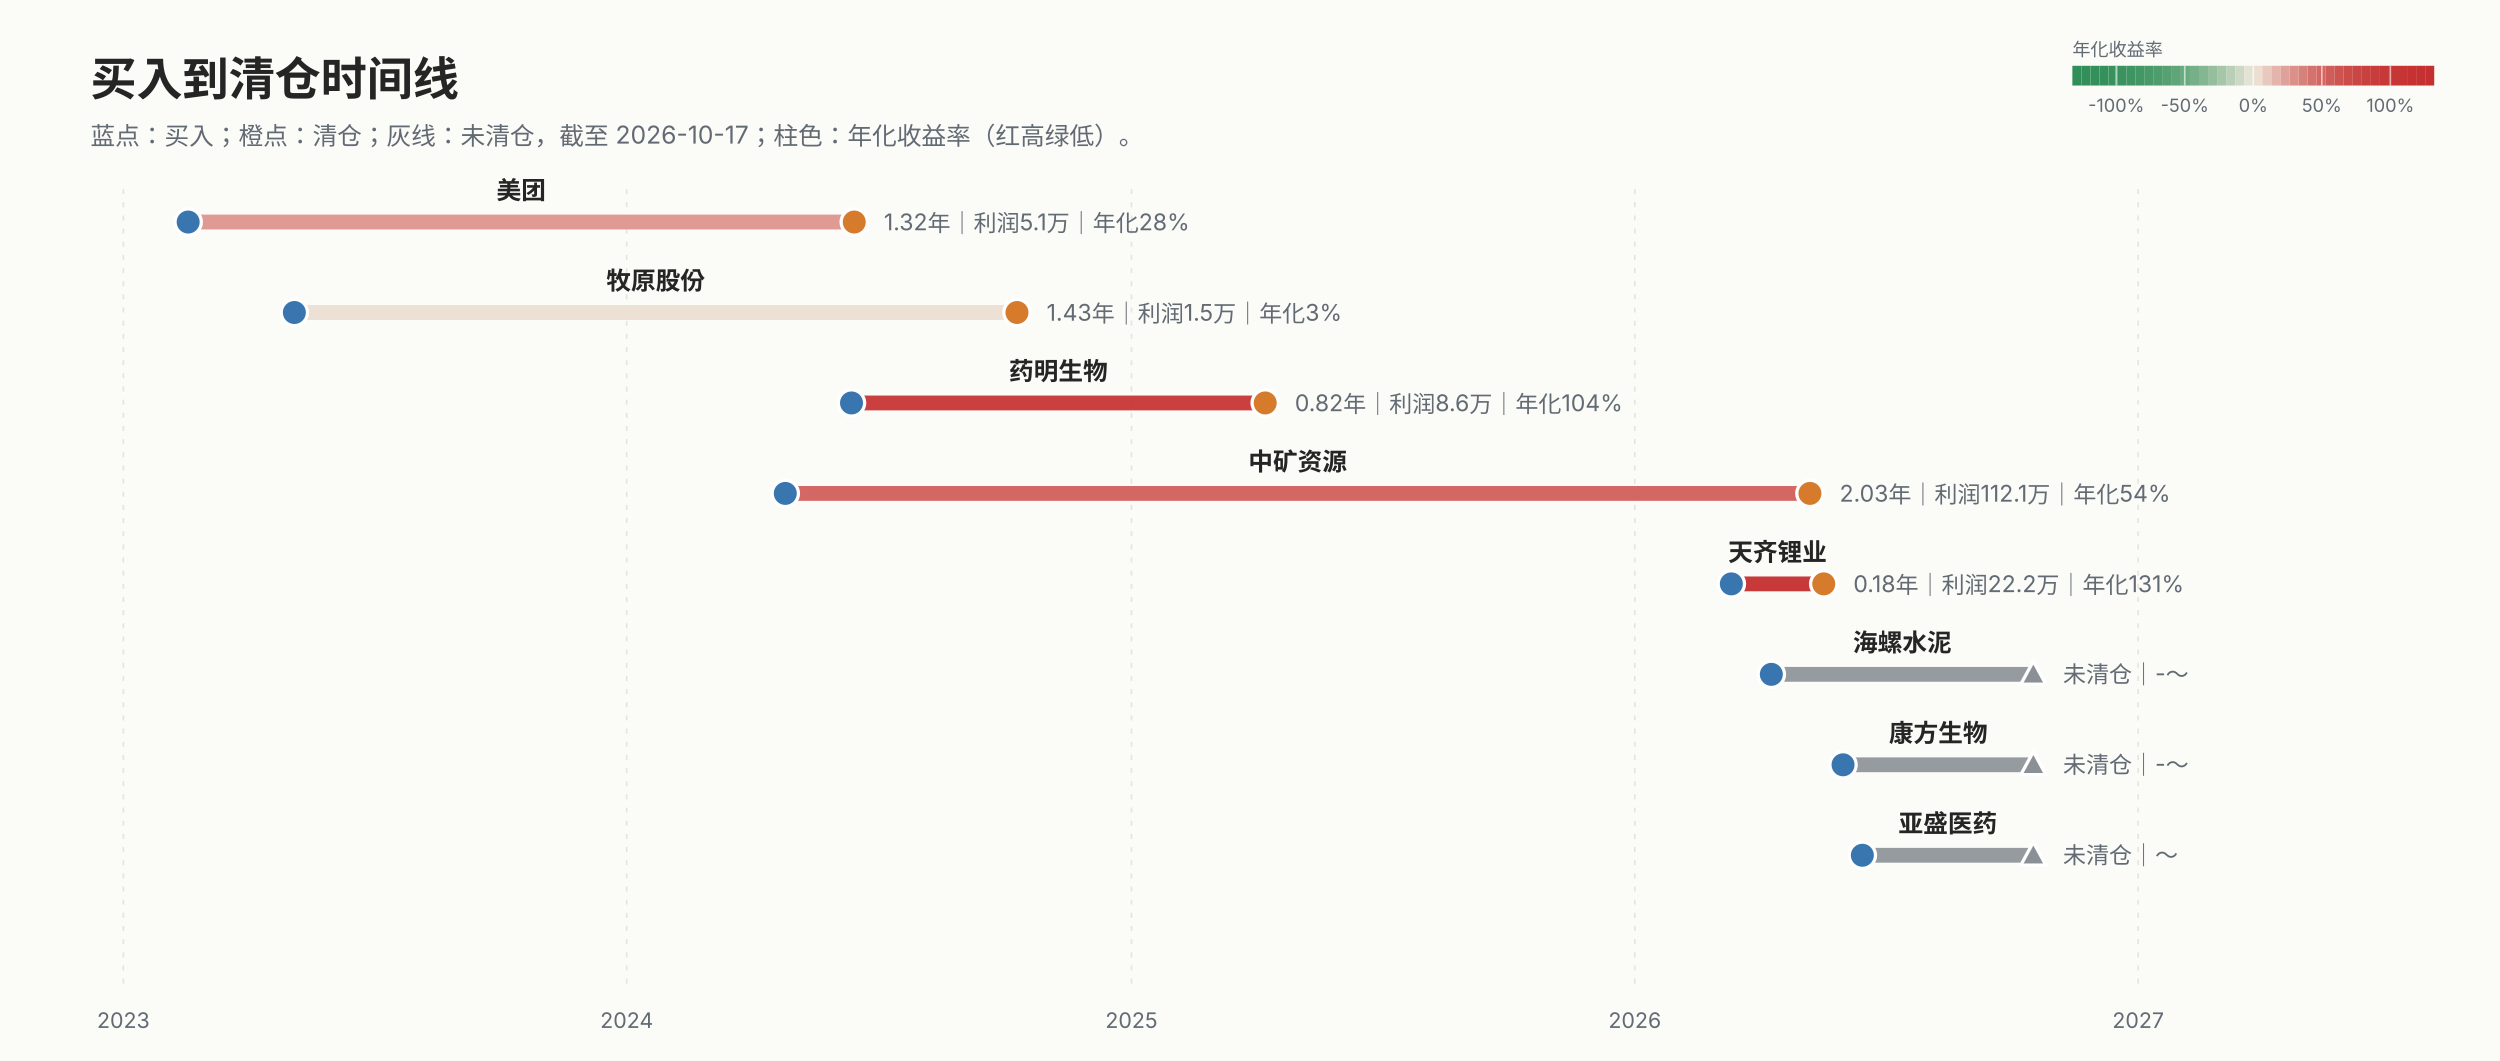
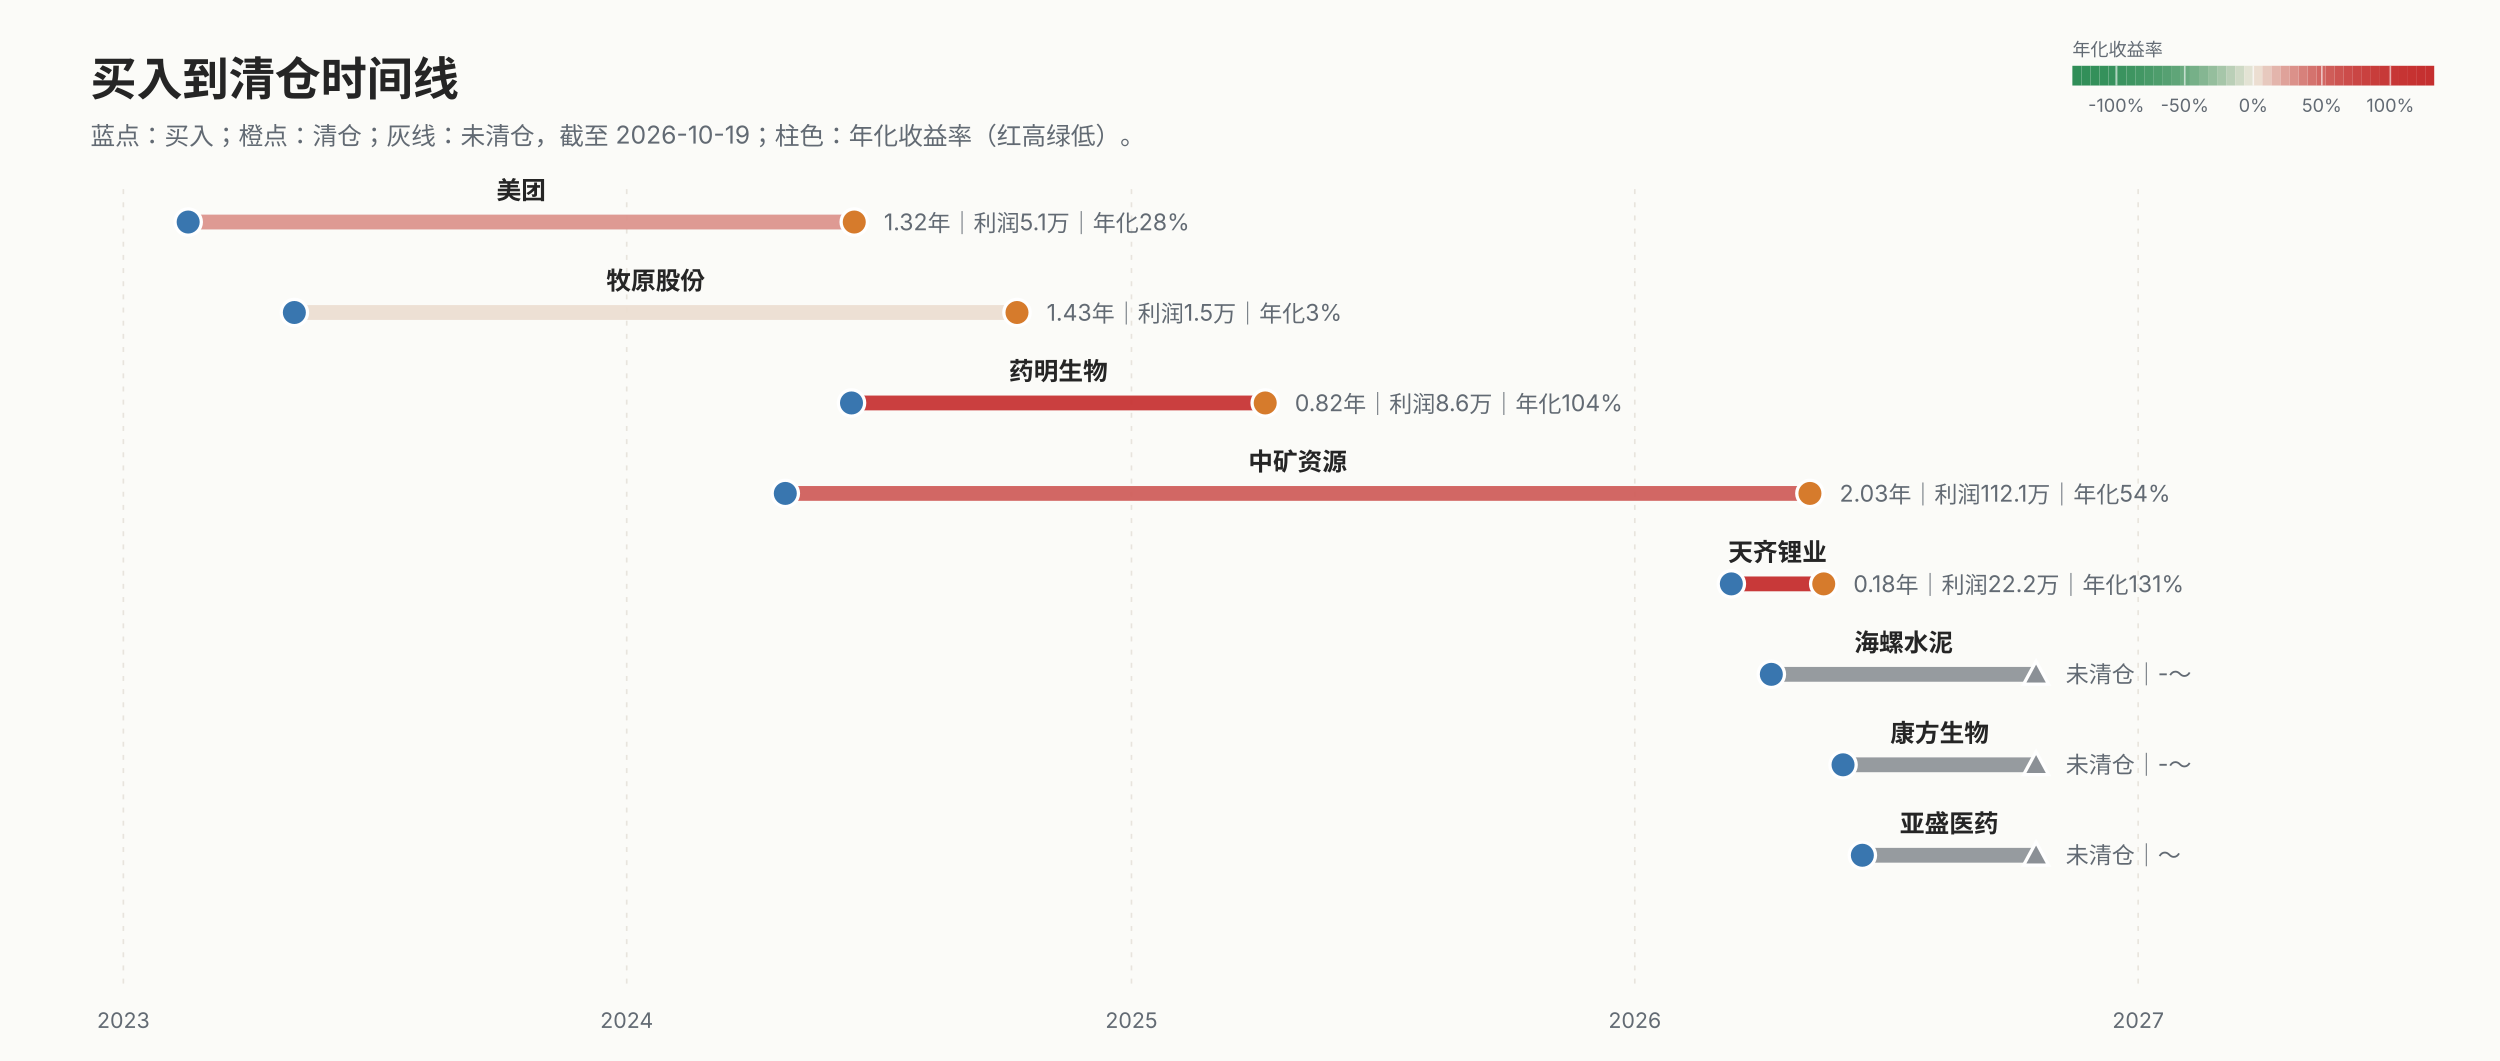
<svg xmlns="http://www.w3.org/2000/svg" width="1520" height="645" viewBox="0 0 1520 645" role="img" aria-label="买入到清仓时间线">
  <rect width="100%" height="100%" fill="#fbfbf8" />
  <style>text{font-family:"Inter","Noto Sans SC","PingFang SC","Microsoft YaHei",Arial,sans-serif;}</style>
  <text x="55" y="58" font-size="28" font-weight="700" fill="#252525">买入到清仓时间线</text>
  <g>
    <rect x="1260.00" y="40" width="5.50" height="12" fill="#308e58" />
    <rect x="1265.50" y="40" width="5.50" height="12" fill="#328f59" />
    <rect x="1271.00" y="40" width="5.50" height="12" fill="#33905a" />
    <rect x="1276.50" y="40" width="5.50" height="12" fill="#35915b" />
    <rect x="1282.00" y="40" width="5.50" height="12" fill="#37925d" />
    <rect x="1287.50" y="40" width="5.50" height="12" fill="#3a935f" />
    <rect x="1293.00" y="40" width="5.50" height="12" fill="#3e9561" />
    <rect x="1298.50" y="40" width="5.50" height="12" fill="#429764" />
    <rect x="1304.00" y="40" width="5.50" height="12" fill="#489a68" />
    <rect x="1309.50" y="40" width="5.50" height="12" fill="#4e9d6c" />
    <rect x="1315.00" y="40" width="5.50" height="12" fill="#56a072" />
    <rect x="1320.50" y="40" width="5.50" height="12" fill="#5fa578" />
    <rect x="1326.00" y="40" width="5.50" height="12" fill="#6aaa7f" />
    <rect x="1331.50" y="40" width="5.50" height="12" fill="#76b088" />
    <rect x="1337.00" y="40" width="5.50" height="12" fill="#85b692" />
    <rect x="1342.50" y="40" width="5.50" height="12" fill="#95be9d" />
    <rect x="1348.00" y="40" width="5.50" height="12" fill="#a6c6a9" />
    <rect x="1353.50" y="40" width="5.50" height="12" fill="#bacfb7" />
    <rect x="1359.00" y="40" width="5.50" height="12" fill="#ced9c5" />
    <rect x="1364.50" y="40" width="5.50" height="12" fill="#e3e3d4" />
    <rect x="1370.00" y="40" width="5.50" height="12" fill="#ecded1" />
    <rect x="1375.50" y="40" width="5.50" height="12" fill="#e7c9be" />
    <rect x="1381.00" y="40" width="5.50" height="12" fill="#e3b5ac" />
    <rect x="1386.50" y="40" width="5.50" height="12" fill="#dfa29a" />
    <rect x="1392.00" y="40" width="5.50" height="12" fill="#db918a" />
    <rect x="1397.50" y="40" width="5.50" height="12" fill="#d7817b" />
    <rect x="1403.00" y="40" width="5.50" height="12" fill="#d4736e" />
    <rect x="1408.50" y="40" width="5.50" height="12" fill="#d26763" />
    <rect x="1414.00" y="40" width="5.50" height="12" fill="#cf5d59" />
    <rect x="1419.50" y="40" width="5.50" height="12" fill="#cd5451" />
    <rect x="1425.00" y="40" width="5.50" height="12" fill="#cc4c4a" />
    <rect x="1430.50" y="40" width="5.50" height="12" fill="#ca4644" />
    <rect x="1436.00" y="40" width="5.50" height="12" fill="#c9413f" />
    <rect x="1441.50" y="40" width="5.50" height="12" fill="#c83d3b" />
    <rect x="1447.00" y="40" width="5.50" height="12" fill="#c73938" />
    <rect x="1452.50" y="40" width="5.50" height="12" fill="#c73635" />
    <rect x="1458.00" y="40" width="5.50" height="12" fill="#c63433" />
    <rect x="1463.50" y="40" width="5.50" height="12" fill="#c63231" />
    <rect x="1469.00" y="40" width="5.50" height="12" fill="#c53030" />
    <rect x="1474.50" y="40" width="5.50" height="12" fill="#c52f2f" />
    <line x1="1286.67" y1="40" x2="1286.67" y2="52" stroke="#fff" stroke-width="1" opacity=".6" />
    <text x="1286.67" y="68" font-size="11" fill="#626a73" text-anchor="middle">-100%</text>
    <line x1="1328.33" y1="40" x2="1328.33" y2="52" stroke="#fff" stroke-width="1" opacity=".6" />
    <text x="1328.33" y="68" font-size="11" fill="#626a73" text-anchor="middle">-50%</text>
    <line x1="1370.00" y1="40" x2="1370.00" y2="52" stroke="#fff" stroke-width="1" opacity=".6" />
    <text x="1370.00" y="68" font-size="11" fill="#626a73" text-anchor="middle">0%</text>
    <line x1="1411.67" y1="40" x2="1411.67" y2="52" stroke="#fff" stroke-width="1" opacity=".6" />
    <text x="1411.67" y="68" font-size="11" fill="#626a73" text-anchor="middle">50%</text>
    <line x1="1453.33" y1="40" x2="1453.33" y2="52" stroke="#fff" stroke-width="1" opacity=".6" />
    <text x="1453.33" y="68" font-size="11" fill="#626a73" text-anchor="middle">100%</text>
    <text x="1260" y="34" font-size="11" fill="#626a73">年化收益率</text>
  </g>
-   <text x="55" y="88" font-size="15" fill="#626a73">蓝点：买入；橙点：清仓；灰线：未清仓，截至 2026-10-17；柱色：年化收益率（红高绿低）。</text>
+   <text x="55" y="88" font-size="15" fill="#626a73">蓝点：买入；橙点：清仓；灰线：未清仓，截至 2026-10-19；柱色：年化收益率（红高绿低）。</text>
  <line x1="75.00" y1="115" x2="75.00" y2="600" stroke="#ddd7ce" opacity=".65" stroke-dasharray="3 5" />
  <text x="75.00" y="625" font-size="13" fill="#626a73" text-anchor="middle">2023</text>
  <line x1="381.04" y1="115" x2="381.04" y2="600" stroke="#ddd7ce" opacity=".65" stroke-dasharray="3 5" />
  <text x="381.04" y="625" font-size="13" fill="#626a73" text-anchor="middle">2024</text>
  <line x1="687.92" y1="115" x2="687.92" y2="600" stroke="#ddd7ce" opacity=".65" stroke-dasharray="3 5" />
  <text x="687.92" y="625" font-size="13" fill="#626a73" text-anchor="middle">2025</text>
  <line x1="993.96" y1="115" x2="993.96" y2="600" stroke="#ddd7ce" opacity=".65" stroke-dasharray="3 5" />
  <text x="993.96" y="625" font-size="13" fill="#626a73" text-anchor="middle">2026</text>
  <line x1="1300.00" y1="115" x2="1300.00" y2="600" stroke="#ddd7ce" opacity=".65" stroke-dasharray="3 5" />
  <text x="1300.00" y="625" font-size="13" fill="#626a73" text-anchor="middle">2027</text>
  <line x1="114.41" y1="135" x2="519.39" y2="135" stroke="#dc958e" stroke-width="9" opacity=".95" />
  <circle cx="519.39" cy="135" r="8" fill="#d67b2c" stroke="#fff" stroke-width="2" />
  <circle cx="114.41" cy="135" r="8" fill="#3976af" stroke="#fff" stroke-width="2" />
  <text x="316.90" y="121" font-size="15" font-weight="700" fill="#252525" text-anchor="middle">美团</text>
  <text x="537.39" y="140" font-size="14" fill="#626a73">1.32年｜利润5.1万｜年化28%</text>
  <line x1="178.97" y1="190" x2="618.33" y2="190" stroke="#ecded2" stroke-width="9" opacity=".95" />
  <circle cx="618.33" cy="190" r="8" fill="#d67b2c" stroke="#fff" stroke-width="2" />
  <circle cx="178.97" cy="190" r="8" fill="#3976af" stroke="#fff" stroke-width="2" />
  <text x="398.65" y="176" font-size="15" font-weight="700" fill="#252525" text-anchor="middle">牧原股份</text>
  <text x="636.33" y="195" font-size="14" fill="#626a73">1.43年｜利润1.5万｜年化3%</text>
  <line x1="517.71" y1="245" x2="769.25" y2="245" stroke="#c73535" stroke-width="9" opacity=".95" />
  <circle cx="769.25" cy="245" r="8" fill="#d67b2c" stroke="#fff" stroke-width="2" />
  <circle cx="517.71" cy="245" r="8" fill="#3976af" stroke="#fff" stroke-width="2" />
  <text x="643.48" y="231" font-size="15" font-weight="700" fill="#252525" text-anchor="middle">药明生物</text>
  <text x="787.25" y="250" font-size="14" fill="#626a73">0.82年｜利润8.6万｜年化104%</text>
  <line x1="477.46" y1="300" x2="1100.44" y2="300" stroke="#d0605c" stroke-width="9" opacity=".95" />
  <circle cx="1100.44" cy="300" r="8" fill="#d67b2c" stroke="#fff" stroke-width="2" />
  <circle cx="477.46" cy="300" r="8" fill="#3976af" stroke="#fff" stroke-width="2" />
  <text x="788.95" y="286" font-size="15" font-weight="700" fill="#252525" text-anchor="middle">中矿资源</text>
  <text x="1118.44" y="305" font-size="14" fill="#626a73">2.03年｜利润112.1万｜年化54%</text>
  <line x1="1052.65" y1="355" x2="1108.83" y2="355" stroke="#c52f2f" stroke-width="9" opacity=".95" />
  <circle cx="1108.83" cy="355" r="8" fill="#d67b2c" stroke="#fff" stroke-width="2" />
  <circle cx="1052.65" cy="355" r="8" fill="#3976af" stroke="#fff" stroke-width="2" />
  <text x="1080.74" y="341" font-size="15" font-weight="700" fill="#252525" text-anchor="middle">天齐锂业</text>
  <text x="1126.83" y="360" font-size="14" fill="#626a73">0.18年｜利润22.2万｜年化131%</text>
-   <line x1="1076.97" y1="410" x2="1236.28" y2="410" stroke="#8b9096" stroke-width="9" opacity=".9" />
-   <polygon points="1236.28,402 1228.68,416 1243.88,416" fill="#8b9096" stroke="#fff" stroke-width="2" />
+   <line x1="1076.97" y1="410" x2="1237.95" y2="410" stroke="#8b9096" stroke-width="9" opacity=".9" />
+   <polygon points="1237.95,402 1230.35,416 1245.55,416" fill="#8b9096" stroke="#fff" stroke-width="2" />
  <circle cx="1076.97" cy="410" r="8" fill="#3976af" stroke="#fff" stroke-width="2" />
-   <text x="1156.62" y="396" font-size="15" font-weight="700" fill="#252525" text-anchor="middle">海螺水泥</text>
-   <text x="1254.28" y="415" font-size="14" fill="#626a73">未清仓｜-～</text>
-   <line x1="1120.57" y1="465" x2="1236.28" y2="465" stroke="#8b9096" stroke-width="9" opacity=".9" />
-   <polygon points="1236.28,457 1228.68,471 1243.88,471" fill="#8b9096" stroke="#fff" stroke-width="2" />
+   <text x="1157.46" y="396" font-size="15" font-weight="700" fill="#252525" text-anchor="middle">海螺水泥</text>
+   <text x="1255.95" y="415" font-size="14" fill="#626a73">未清仓｜-～</text>
+   <line x1="1120.57" y1="465" x2="1237.95" y2="465" stroke="#8b9096" stroke-width="9" opacity=".9" />
+   <polygon points="1237.95,457 1230.35,471 1245.55,471" fill="#8b9096" stroke="#fff" stroke-width="2" />
  <circle cx="1120.57" cy="465" r="8" fill="#3976af" stroke="#fff" stroke-width="2" />
-   <text x="1178.42" y="451" font-size="15" font-weight="700" fill="#252525" text-anchor="middle">康方生物</text>
-   <text x="1254.28" y="470" font-size="14" fill="#626a73">未清仓｜-～</text>
-   <line x1="1132.31" y1="520" x2="1236.28" y2="520" stroke="#8b9096" stroke-width="9" opacity=".9" />
-   <polygon points="1236.28,512 1228.68,526 1243.88,526" fill="#8b9096" stroke="#fff" stroke-width="2" />
+   <text x="1179.26" y="451" font-size="15" font-weight="700" fill="#252525" text-anchor="middle">康方生物</text>
+   <text x="1255.95" y="470" font-size="14" fill="#626a73">未清仓｜-～</text>
+   <line x1="1132.31" y1="520" x2="1237.95" y2="520" stroke="#8b9096" stroke-width="9" opacity=".9" />
+   <polygon points="1237.95,512 1230.35,526 1245.55,526" fill="#8b9096" stroke="#fff" stroke-width="2" />
  <circle cx="1132.31" cy="520" r="8" fill="#3976af" stroke="#fff" stroke-width="2" />
-   <text x="1184.29" y="506" font-size="15" font-weight="700" fill="#252525" text-anchor="middle">亚盛医药</text>
-   <text x="1254.28" y="525" font-size="14" fill="#626a73">未清仓｜～</text>
+   <text x="1185.13" y="506" font-size="15" font-weight="700" fill="#252525" text-anchor="middle">亚盛医药</text>
+   <text x="1255.95" y="525" font-size="14" fill="#626a73">未清仓｜～</text>
</svg>
